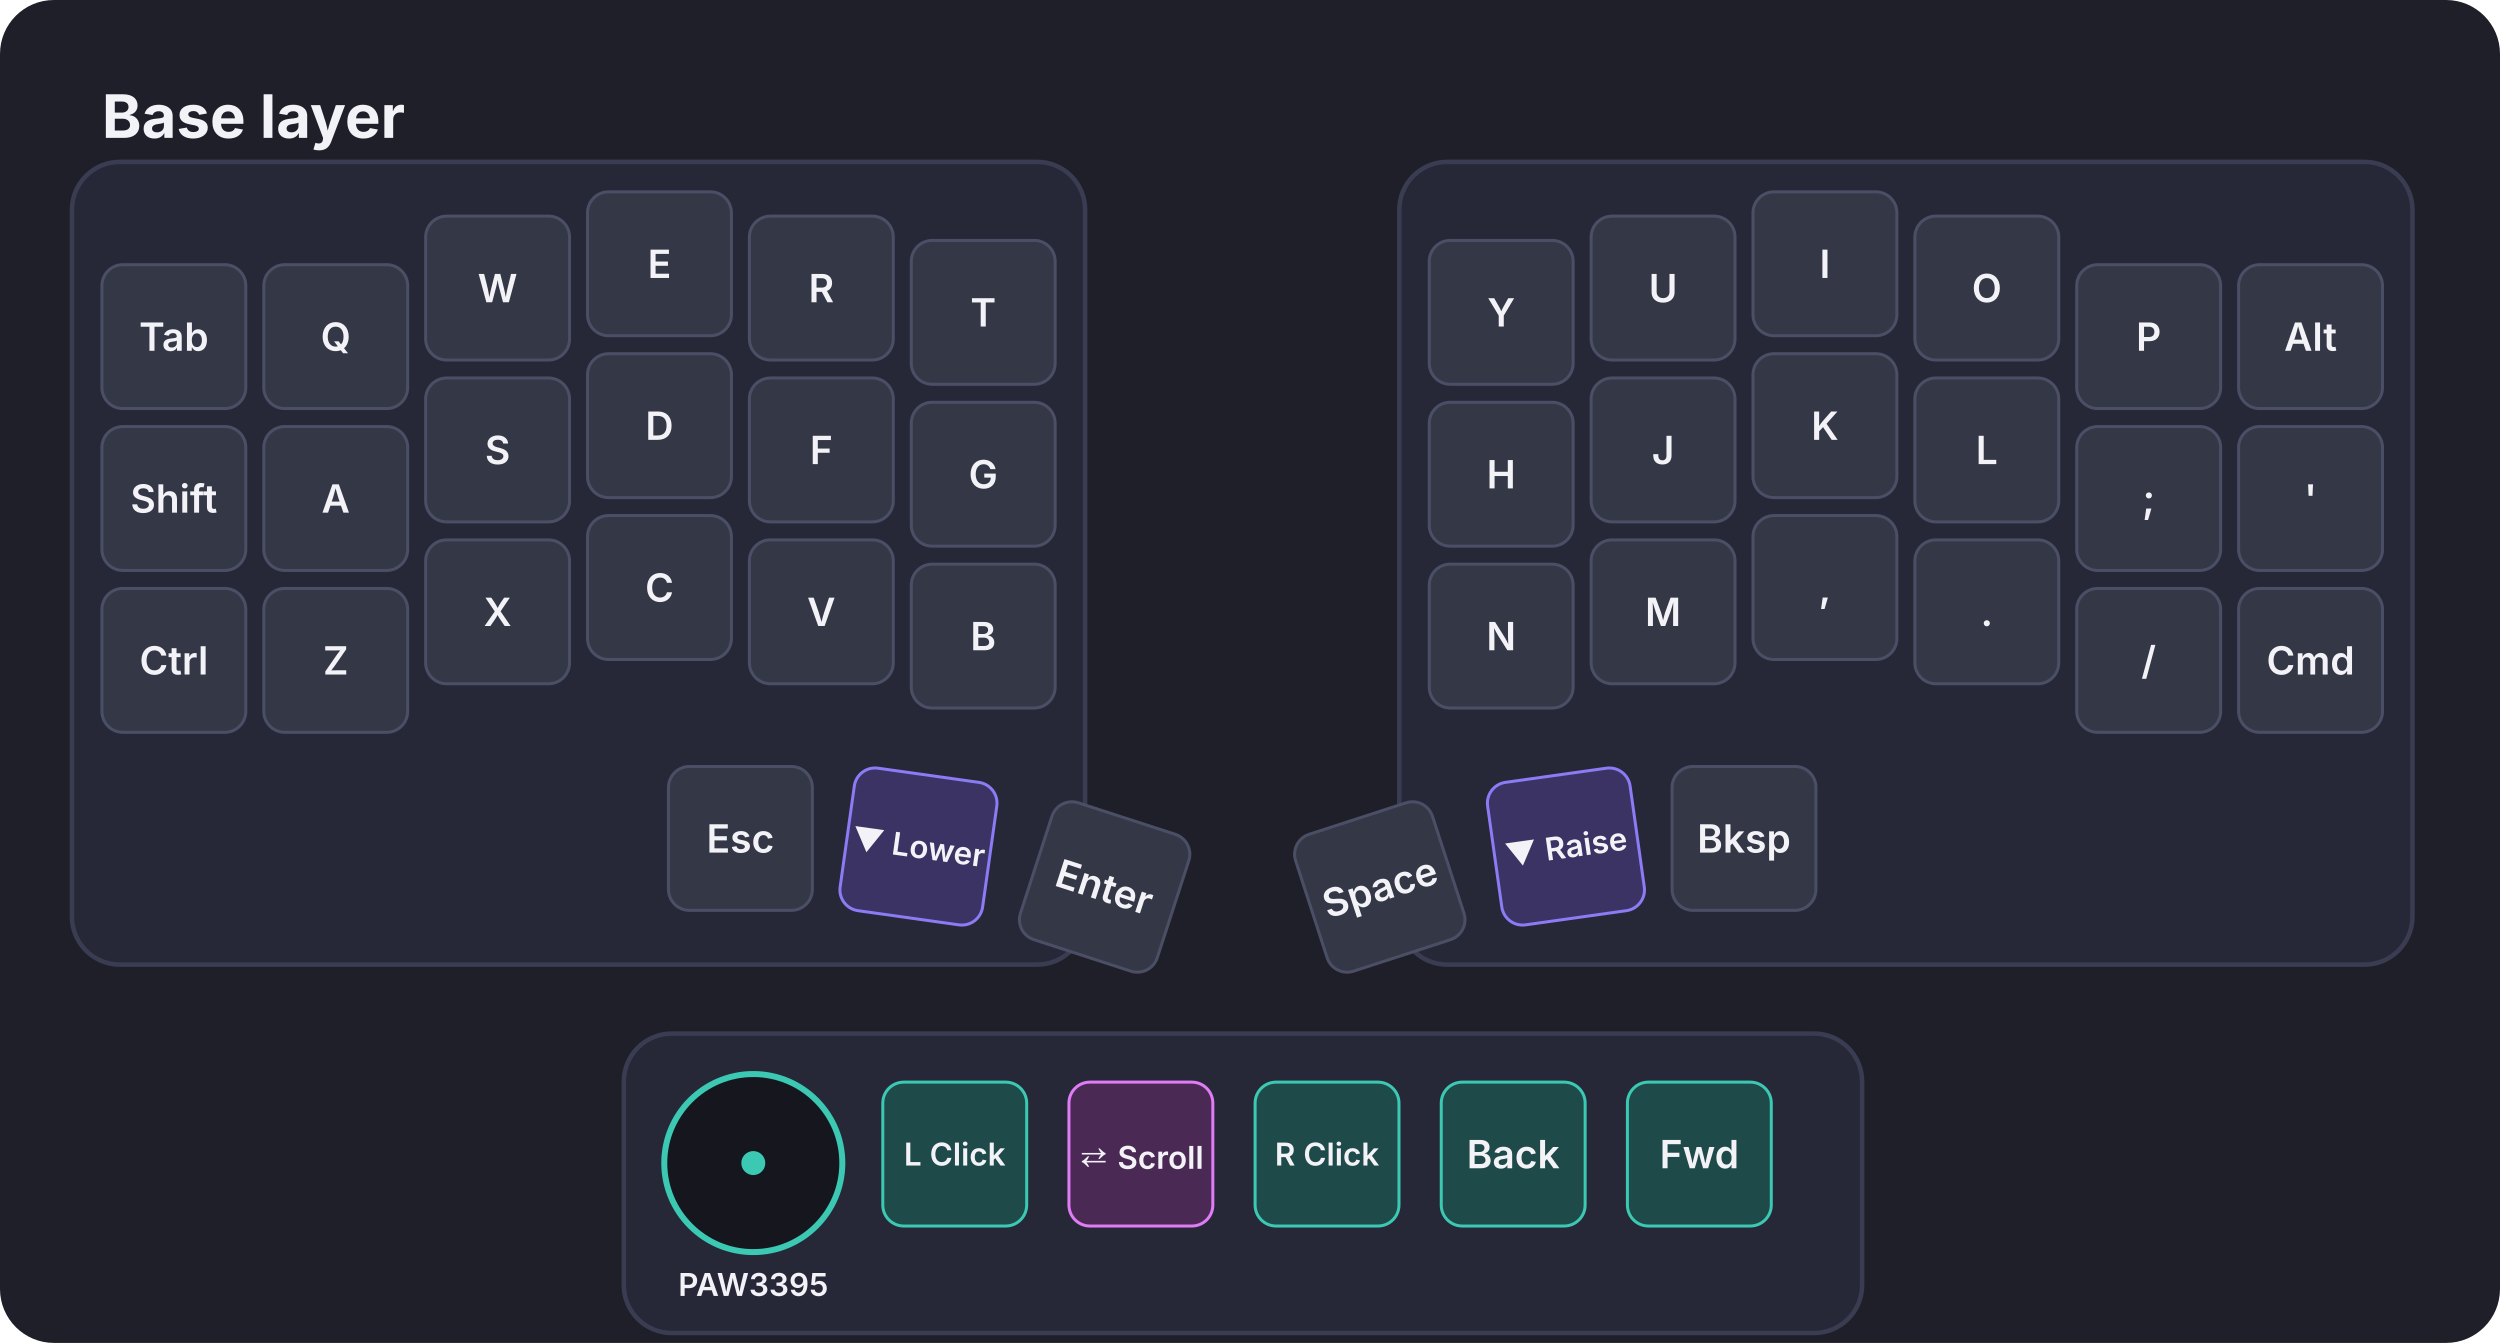
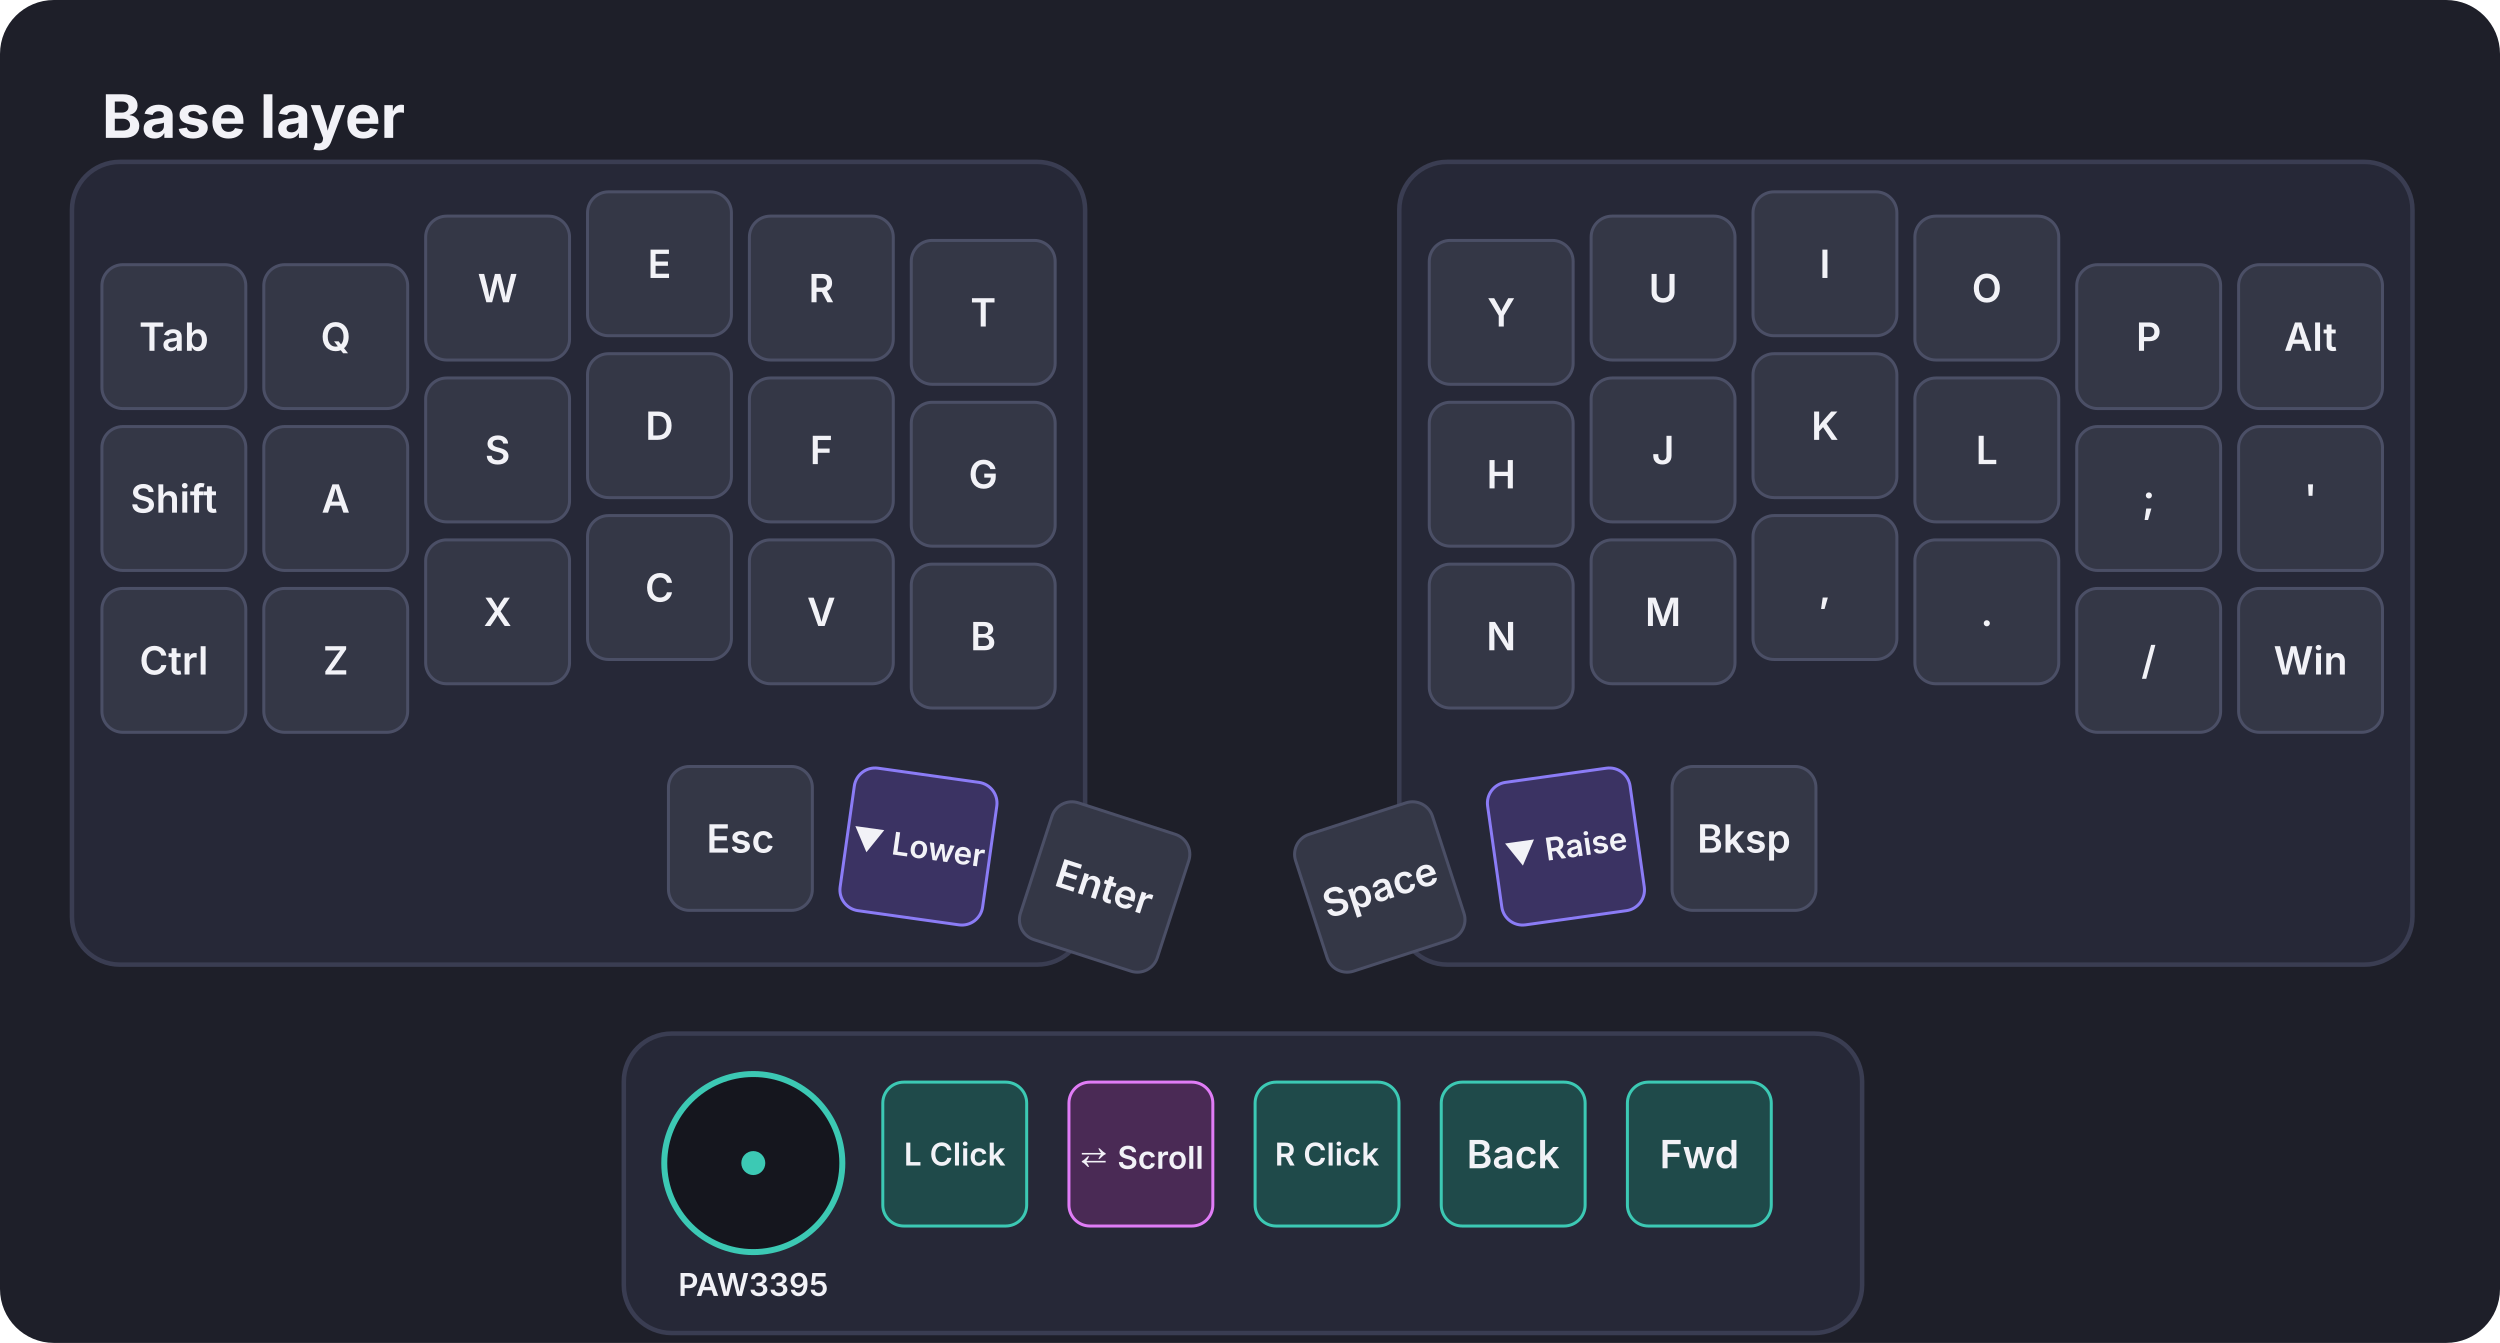
<svg xmlns="http://www.w3.org/2000/svg" width="834" height="448" viewBox="0 0 834 448">
  <style>
  .bg { fill: #1e1f29; }
  .half { fill: #262837; stroke: #3a3d52; stroke-width: 1.5; }
  .key { fill: #343746; stroke: #4b4f66; stroke-width: 1; }
  .lbl { fill: #f2f2f7; font: 600 13px 'Inter','Segoe UI',Helvetica,Arial,sans-serif; text-anchor: middle; dominant-baseline: central; }
  .small { font-size: 10.5px; }
  .title { fill: #f2f2f7; font: 700 20px 'Inter','Segoe UI',Helvetica,Arial,sans-serif; }
  .sub { fill: #9a9cb3; font: 500 12px 'Inter','Segoe UI',Helvetica,Arial,sans-serif; }
  .kind-layer { fill: #3b3363; stroke: #8b7cf6; }
  .kind-toggle { fill: #4a2a55; stroke: #e07cf6; }
+   .kind-rgb { fill: #4a2236; stroke: #f57cb6; }
  .kind-mouse { fill: #1f4a4a; stroke: #3cc9b4; }
  .kind-bt { fill: #1f3a5c; stroke: #4c9cf5; }
  .kind-danger { fill: #5c1f2a; stroke: #f5576c; }
  .kind-macro { fill: #4d3d1d; stroke: #f5b84c; }
  .kind-trans { fill: #2a2c3a; stroke: #3a3d52; stroke-dasharray: 3 3; }
  .sensor { fill: #15161e; stroke: #3cc9b4; stroke-width: 2; }
  .sensor-dot { fill: #3cc9b4; }
  .wire { fill: none; stroke-width: 2.2; }
  .pin { fill: #f2f2f7; font: 500 11.5px 'JetBrains Mono','Fira Code',Menlo,monospace; dominant-baseline: central; }
  .pinbox { fill: #343746; stroke: #4b4f66; }
  .board { fill: #17351f; stroke: #3ccf6e; stroke-width: 2; }
</style>
  <rect class="bg" width="100%" height="100%" rx="18" />
  <text class="title" x="34" y="46">Base layer</text>
  <rect class="half" x="24" y="54" width="338" height="267.8" rx="16" />
  <rect class="half" x="466.8" y="54" width="338" height="267.8" rx="16" />
  <rect class="half" x="208.1" y="344.8" width="413.1" height="99.9" rx="16" />
  <circle class="sensor" cx="251.3" cy="388.0" r="29.7" />
  <circle class="sensor-dot" cx="251.3" cy="388.0" r="4" />
  <text class="lbl small" x="251.3" y="428.5">PAW3395</text>
  <g>
    <rect class="key" x="34.0" y="88.3" width="48" height="48" rx="7" />
    <text class="lbl" x="58.0" y="112.3">Tab</text>
  </g>
  <g>
    <rect class="key" x="88.0" y="88.3" width="48" height="48" rx="7" />
    <text class="lbl" x="112.0" y="112.3">Q</text>
  </g>
  <g>
    <rect class="key" x="142.0" y="72.1" width="48" height="48" rx="7" />
    <text class="lbl" x="166.0" y="96.1">W</text>
  </g>
  <g>
    <rect class="key" x="196.0" y="64.0" width="48" height="48" rx="7" />
    <text class="lbl" x="220.0" y="88.0">E</text>
  </g>
  <g>
    <rect class="key" x="250.0" y="72.1" width="48" height="48" rx="7" />
    <text class="lbl" x="274.0" y="96.1">R</text>
  </g>
  <g>
    <rect class="key" x="304.0" y="80.2" width="48" height="48" rx="7" />
    <text class="lbl" x="328.0" y="104.2">T</text>
  </g>
  <g>
    <rect class="key" x="476.8" y="80.2" width="48" height="48" rx="7" />
    <text class="lbl" x="500.8" y="104.2">Y</text>
  </g>
  <g>
    <rect class="key" x="530.8" y="72.1" width="48" height="48" rx="7" />
    <text class="lbl" x="554.8" y="96.1">U</text>
  </g>
  <g>
    <rect class="key" x="584.8" y="64.0" width="48" height="48" rx="7" />
    <text class="lbl" x="608.8" y="88.0">I</text>
  </g>
  <g>
    <rect class="key" x="638.8" y="72.1" width="48" height="48" rx="7" />
    <text class="lbl" x="662.8" y="96.1">O</text>
  </g>
  <g>
    <rect class="key" x="692.8" y="88.3" width="48" height="48" rx="7" />
    <text class="lbl" x="716.8" y="112.3">P</text>
  </g>
  <g>
    <rect class="key" x="746.8" y="88.3" width="48" height="48" rx="7" />
    <text class="lbl" x="770.8" y="112.3">Alt</text>
  </g>
  <g>
    <rect class="key" x="34.0" y="142.3" width="48" height="48" rx="7" />
    <text class="lbl" x="58.0" y="166.3">Shift</text>
  </g>
  <g>
    <rect class="key" x="88.0" y="142.3" width="48" height="48" rx="7" />
    <text class="lbl" x="112.0" y="166.3">A</text>
  </g>
  <g>
    <rect class="key" x="142.0" y="126.1" width="48" height="48" rx="7" />
    <text class="lbl" x="166.0" y="150.1">S</text>
  </g>
  <g>
    <rect class="key" x="196.0" y="118.0" width="48" height="48" rx="7" />
    <text class="lbl" x="220.0" y="142.0">D</text>
  </g>
  <g>
    <rect class="key" x="250.0" y="126.1" width="48" height="48" rx="7" />
    <text class="lbl" x="274.0" y="150.1">F</text>
  </g>
  <g>
    <rect class="key" x="304.0" y="134.2" width="48" height="48" rx="7" />
    <text class="lbl" x="328.0" y="158.2">G</text>
  </g>
  <g>
    <rect class="key" x="476.8" y="134.2" width="48" height="48" rx="7" />
    <text class="lbl" x="500.8" y="158.2">H</text>
  </g>
  <g>
    <rect class="key" x="530.8" y="126.1" width="48" height="48" rx="7" />
    <text class="lbl" x="554.8" y="150.1">J</text>
  </g>
  <g>
    <rect class="key" x="584.8" y="118.0" width="48" height="48" rx="7" />
    <text class="lbl" x="608.8" y="142.0">K</text>
  </g>
  <g>
    <rect class="key" x="638.8" y="126.1" width="48" height="48" rx="7" />
    <text class="lbl" x="662.8" y="150.1">L</text>
  </g>
  <g>
    <rect class="key" x="692.8" y="142.3" width="48" height="48" rx="7" />
    <text class="lbl" x="716.8" y="166.3">;</text>
  </g>
  <g>
    <rect class="key" x="746.8" y="142.3" width="48" height="48" rx="7" />
    <text class="lbl" x="770.8" y="166.3">'</text>
  </g>
  <g>
    <rect class="key" x="34.0" y="196.3" width="48" height="48" rx="7" />
    <text class="lbl" x="58.0" y="220.3">Ctrl</text>
  </g>
  <g>
    <rect class="key" x="88.0" y="196.3" width="48" height="48" rx="7" />
    <text class="lbl" x="112.0" y="220.3">Z</text>
  </g>
  <g>
    <rect class="key" x="142.0" y="180.1" width="48" height="48" rx="7" />
    <text class="lbl" x="166.0" y="204.1">X</text>
  </g>
  <g>
    <rect class="key" x="196.0" y="172.0" width="48" height="48" rx="7" />
    <text class="lbl" x="220.0" y="196.0">C</text>
  </g>
  <g>
    <rect class="key" x="250.0" y="180.1" width="48" height="48" rx="7" />
    <text class="lbl" x="274.0" y="204.1">V</text>
  </g>
  <g>
    <rect class="key" x="304.0" y="188.2" width="48" height="48" rx="7" />
    <text class="lbl" x="328.0" y="212.2">B</text>
  </g>
  <g>
    <rect class="key" x="476.8" y="188.2" width="48" height="48" rx="7" />
    <text class="lbl" x="500.8" y="212.2">N</text>
  </g>
  <g>
    <rect class="key" x="530.8" y="180.1" width="48" height="48" rx="7" />
    <text class="lbl" x="554.8" y="204.1">M</text>
  </g>
  <g>
    <rect class="key" x="584.8" y="172.0" width="48" height="48" rx="7" />
    <text class="lbl" x="608.8" y="196.0">,</text>
  </g>
  <g>
    <rect class="key" x="638.8" y="180.1" width="48" height="48" rx="7" />
    <text class="lbl" x="662.8" y="204.1">.</text>
  </g>
  <g>
    <rect class="key" x="692.8" y="196.3" width="48" height="48" rx="7" />
    <text class="lbl" x="716.8" y="220.3">/</text>
  </g>
  <g>
    <rect class="key" x="746.8" y="196.3" width="48" height="48" rx="7" />
-     <text class="lbl" x="770.8" y="220.3">Cmd</text>
+     <text class="lbl" x="770.8" y="220.3">Win</text>
  </g>
  <g>
    <rect class="key" x="223.0" y="255.7" width="48" height="48" rx="7" />
    <text class="lbl" x="247.0" y="279.7">Esc</text>
  </g>
  <g transform="rotate(8 306.4 282.4)">
    <rect class="key kind-layer" x="282.4" y="258.4" width="48" height="48" rx="7" />
    <text class="lbl small" x="306.4" y="282.4">▼ Lower</text>
  </g>
  <g transform="rotate(18 368.5 295.9)">
    <rect class="key" x="344.5" y="271.9" width="48" height="48" rx="7" />
    <text class="lbl" x="368.5" y="295.9">Enter</text>
  </g>
  <g transform="rotate(-18 460.3 295.9)">
    <rect class="key" x="436.3" y="271.9" width="48" height="48" rx="7" />
    <text class="lbl" x="460.3" y="295.9">Space</text>
  </g>
  <g transform="rotate(-8 522.4 282.4)">
    <rect class="key kind-layer" x="498.4" y="258.4" width="48" height="48" rx="7" />
    <text class="lbl small" x="522.4" y="282.4">▼ Raise</text>
  </g>
  <g>
    <rect class="key" x="557.8" y="255.7" width="48" height="48" rx="7" />
    <text class="lbl" x="581.8" y="279.7">Bksp</text>
  </g>
  <g>
    <rect class="key kind-mouse" x="294.5" y="361.0" width="48" height="48" rx="7" />
    <text class="lbl small" x="318.5" y="385.0">L Click</text>
  </g>
  <g>
    <rect class="key kind-toggle" x="356.6" y="361.0" width="48" height="48" rx="7" />
    <text class="lbl small" x="380.6" y="385.0">⇄ Scroll</text>
  </g>
  <g>
    <rect class="key kind-mouse" x="418.7" y="361.0" width="48" height="48" rx="7" />
    <text class="lbl small" x="442.7" y="385.0">R Click</text>
  </g>
  <g>
    <rect class="key kind-mouse" x="480.8" y="361.0" width="48" height="48" rx="7" />
    <text class="lbl" x="504.8" y="385.0">Back</text>
  </g>
  <g>
    <rect class="key kind-mouse" x="542.9" y="361.0" width="48" height="48" rx="7" />
    <text class="lbl" x="566.9" y="385.0">Fwd</text>
  </g>
</svg>
